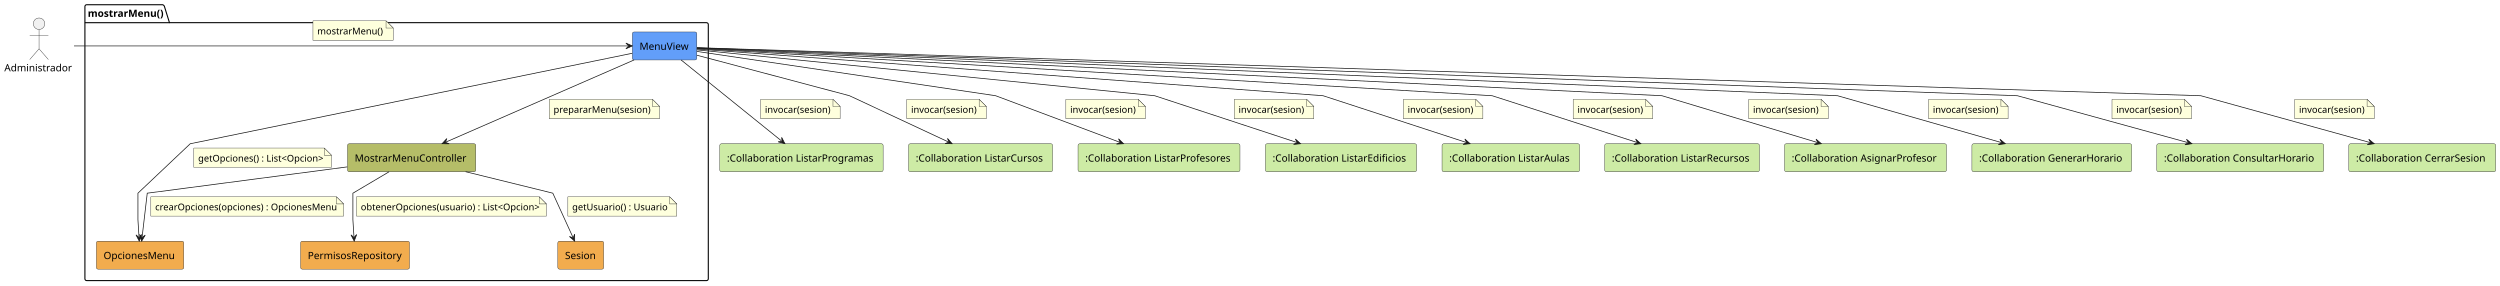
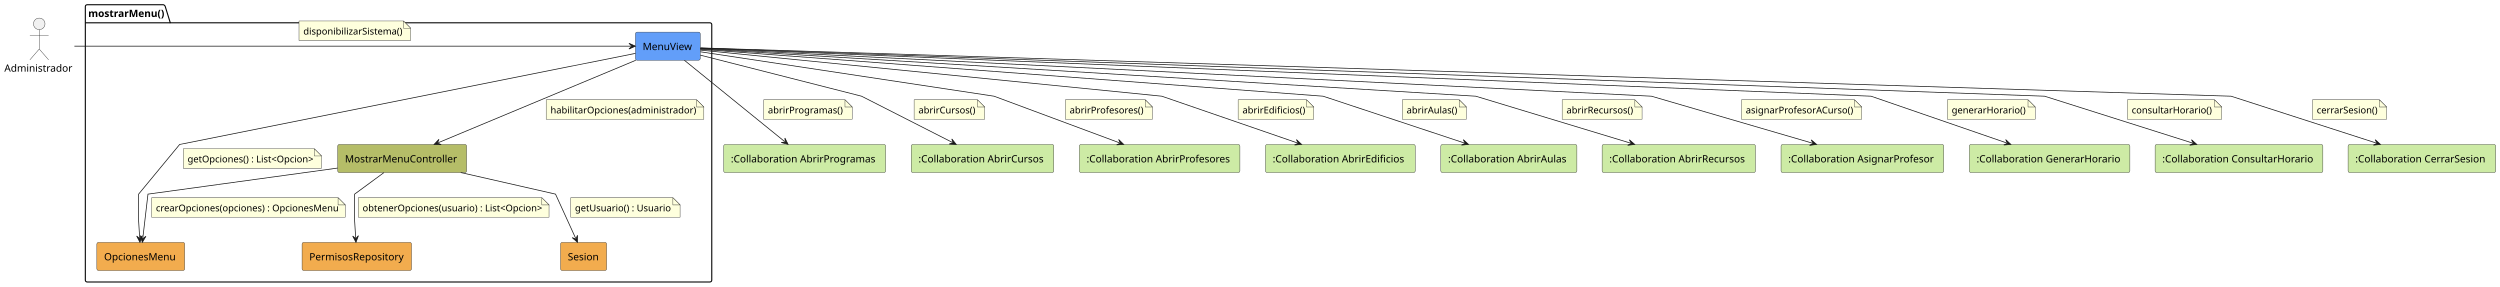
- <svg xmlns="http://www.w3.org/2000/svg" contentStyleType="text/css" height="398px" preserveAspectRatio="none" style="width:3489px;height:398px;background:#FFFFFF;" version="1.1" viewBox="0 0 3489 398" width="3489px" zoomAndPan="magnify">
+ <svg xmlns="http://www.w3.org/2000/svg" contentStyleType="text/css" height="398px" preserveAspectRatio="none" style="width:3472px;height:398px;background:#FFFFFF;" version="1.1" viewBox="0 0 3472 398" width="3472px" zoomAndPan="magnify">
  <defs />
  <g>
    <g id="cluster_mostrarMenu">
      <path d="M121,6.602 L227,6.602 A3.75,3.75 0 0 1 229.5,9.102 L236.5,31.67 L986,31.67 A2.5,2.5 0 0 1 988.5,34.17 L988.5,389.102 A2.5,2.5 0 0 1 986,391.602 L121,391.602 A2.5,2.5 0 0 1 118.5,389.102 L118.5,9.102 A2.5,2.5 0 0 1 121,6.602 " fill="none" style="stroke:#000000;stroke-width:1.5;" />
      <line style="stroke:#000000;stroke-width:1.5;" x1="118.5" x2="236.5" y1="31.67" y2="31.67" />
      <text fill="#000000" font-family="sans-serif" font-size="14" font-weight="bold" lengthAdjust="spacing" textLength="105" x="122.5" y="23.568">mostrarMenu()</text>
    </g>
    <g id="elem_MenuView">
      <rect fill="#629EF9" height="39.068" rx="2.5" ry="2.5" style="stroke:#181818;stroke-width:0.5;" width="90" x="882.5" y="44.602" />
      <text fill="#000000" font-family="sans-serif" font-size="14" lengthAdjust="spacing" textLength="70" x="892.5" y="69.568">MenuView</text>
    </g>
    <g id="elem_MostrarMenuController">
-       <rect fill="#B5BD68" height="39.068" rx="2.5" ry="2.5" style="stroke:#181818;stroke-width:0.5;" width="179" x="485" y="200.602" />
-       <text fill="#000000" font-family="sans-serif" font-size="14" lengthAdjust="spacing" textLength="159" x="495" y="225.568">MostrarMenuController</text>
+       <rect fill="#B5BD68" height="39.068" rx="2.5" ry="2.5" style="stroke:#181818;stroke-width:0.5;" width="179" x="469" y="200.602" />
+       <text fill="#000000" font-family="sans-serif" font-size="14" lengthAdjust="spacing" textLength="159" x="479" y="225.568">MostrarMenuController</text>
    </g>
    <g id="elem_PermisosRepository">
      <rect fill="#F2AC4E" height="39.068" rx="2.5" ry="2.5" style="stroke:#181818;stroke-width:0.5;" width="152" x="419.5" y="336.602" />
      <text fill="#000000" font-family="sans-serif" font-size="14" lengthAdjust="spacing" textLength="132" x="429.5" y="361.568">PermisosRepository</text>
    </g>
    <g id="elem_OpcionesMenu">
      <rect fill="#F2AC4E" height="39.068" rx="2.5" ry="2.5" style="stroke:#181818;stroke-width:0.5;" width="122" x="134.5" y="336.602" />
      <text fill="#000000" font-family="sans-serif" font-size="14" lengthAdjust="spacing" textLength="102" x="144.5" y="361.568">OpcionesMenu</text>
    </g>
    <g id="elem_Sesion">
      <rect fill="#F2AC4E" height="39.068" rx="2.5" ry="2.5" style="stroke:#181818;stroke-width:0.5;" width="64" x="778.5" y="336.602" />
      <text fill="#000000" font-family="sans-serif" font-size="14" lengthAdjust="spacing" textLength="44" x="788.5" y="361.568">Sesion</text>
    </g>
    <g id="elem_Administrador">
      <ellipse cx="54.5" cy="33.102" fill="#F1F1F1" rx="8" ry="8" style="stroke:#181818;stroke-width:0.5;" />
      <path d="M54.5,41.102 L54.5,68.102 M41.5,49.102 L67.5,49.102 M54.5,68.102 L41.5,83.102 M54.5,68.102 L67.5,83.102 " fill="none" style="stroke:#181818;stroke-width:0.5;" />
      <text fill="#000000" font-family="sans-serif" font-size="14" lengthAdjust="spacing" textLength="97" x="6" y="99.568">Administrador</text>
    </g>
-     <g id="elem_ListarProgramas">
-       <rect fill="#CDEBA5" height="39.068" rx="2.5" ry="2.5" style="stroke:#181818;stroke-width:0.5;" width="228" x="1004.5" y="200.602" />
-       <text fill="#000000" font-family="sans-serif" font-size="14" lengthAdjust="spacing" textLength="208" x="1014.5" y="225.568">:Collaboration ListarProgramas</text>
+     <g id="elem_AbrirProgramas">
+       <rect fill="#CDEBA5" height="39.068" rx="2.5" ry="2.5" style="stroke:#181818;stroke-width:0.5;" width="225" x="1005" y="200.602" />
+       <text fill="#000000" font-family="sans-serif" font-size="14" lengthAdjust="spacing" textLength="205" x="1015" y="225.568">:Collaboration AbrirProgramas</text>
    </g>
-     <g id="elem_ListarCursos">
-       <rect fill="#CDEBA5" height="39.068" rx="2.5" ry="2.5" style="stroke:#181818;stroke-width:0.5;" width="201" x="1268" y="200.602" />
-       <text fill="#000000" font-family="sans-serif" font-size="14" lengthAdjust="spacing" textLength="181" x="1278" y="225.568">:Collaboration ListarCursos</text>
+     <g id="elem_AbrirCursos">
+       <rect fill="#CDEBA5" height="39.068" rx="2.5" ry="2.5" style="stroke:#181818;stroke-width:0.5;" width="198" x="1265.5" y="200.602" />
+       <text fill="#000000" font-family="sans-serif" font-size="14" lengthAdjust="spacing" textLength="178" x="1275.5" y="225.568">:Collaboration AbrirCursos</text>
    </g>
-     <g id="elem_ListarProfesores">
-       <rect fill="#CDEBA5" height="39.068" rx="2.5" ry="2.5" style="stroke:#181818;stroke-width:0.5;" width="226" x="1504.5" y="200.602" />
-       <text fill="#000000" font-family="sans-serif" font-size="14" lengthAdjust="spacing" textLength="206" x="1514.5" y="225.568">:Collaboration ListarProfesores</text>
+     <g id="elem_AbrirProfesores">
+       <rect fill="#CDEBA5" height="39.068" rx="2.5" ry="2.5" style="stroke:#181818;stroke-width:0.5;" width="223" x="1499" y="200.602" />
+       <text fill="#000000" font-family="sans-serif" font-size="14" lengthAdjust="spacing" textLength="203" x="1509" y="225.568">:Collaboration AbrirProfesores</text>
    </g>
-     <g id="elem_ListarEdificios">
-       <rect fill="#CDEBA5" height="39.068" rx="2.5" ry="2.5" style="stroke:#181818;stroke-width:0.5;" width="211" x="1766" y="200.602" />
-       <text fill="#000000" font-family="sans-serif" font-size="14" lengthAdjust="spacing" textLength="191" x="1776" y="225.568">:Collaboration ListarEdificios</text>
+     <g id="elem_AbrirEdificios">
+       <rect fill="#CDEBA5" height="39.068" rx="2.5" ry="2.5" style="stroke:#181818;stroke-width:0.5;" width="208" x="1757.5" y="200.602" />
+       <text fill="#000000" font-family="sans-serif" font-size="14" lengthAdjust="spacing" textLength="188" x="1767.5" y="225.568">:Collaboration AbrirEdificios</text>
    </g>
-     <g id="elem_ListarAulas">
-       <rect fill="#CDEBA5" height="39.068" rx="2.5" ry="2.5" style="stroke:#181818;stroke-width:0.5;" width="192" x="2012.5" y="200.602" />
-       <text fill="#000000" font-family="sans-serif" font-size="14" lengthAdjust="spacing" textLength="172" x="2022.5" y="225.568">:Collaboration ListarAulas</text>
+     <g id="elem_AbrirAulas">
+       <rect fill="#CDEBA5" height="39.068" rx="2.5" ry="2.5" style="stroke:#181818;stroke-width:0.5;" width="189" x="2001" y="200.602" />
+       <text fill="#000000" font-family="sans-serif" font-size="14" lengthAdjust="spacing" textLength="169" x="2011" y="225.568">:Collaboration AbrirAulas</text>
    </g>
-     <g id="elem_ListarRecursos">
-       <rect fill="#CDEBA5" height="39.068" rx="2.5" ry="2.5" style="stroke:#181818;stroke-width:0.5;" width="216" x="2239.5" y="200.602" />
-       <text fill="#000000" font-family="sans-serif" font-size="14" lengthAdjust="spacing" textLength="196" x="2249.5" y="225.568">:Collaboration ListarRecursos</text>
+     <g id="elem_AbrirRecursos">
+       <rect fill="#CDEBA5" height="39.068" rx="2.5" ry="2.5" style="stroke:#181818;stroke-width:0.5;" width="213" x="2225" y="200.602" />
+       <text fill="#000000" font-family="sans-serif" font-size="14" lengthAdjust="spacing" textLength="193" x="2235" y="225.568">:Collaboration AbrirRecursos</text>
    </g>
    <g id="elem_AsignarProfesor">
-       <rect fill="#CDEBA5" height="39.068" rx="2.5" ry="2.5" style="stroke:#181818;stroke-width:0.5;" width="226" x="2490.5" y="200.602" />
-       <text fill="#000000" font-family="sans-serif" font-size="14" lengthAdjust="spacing" textLength="206" x="2500.5" y="225.568">:Collaboration AsignarProfesor</text>
+       <rect fill="#CDEBA5" height="39.068" rx="2.5" ry="2.5" style="stroke:#181818;stroke-width:0.5;" width="226" x="2473.5" y="200.602" />
+       <text fill="#000000" font-family="sans-serif" font-size="14" lengthAdjust="spacing" textLength="206" x="2483.5" y="225.568">:Collaboration AsignarProfesor</text>
    </g>
    <g id="elem_GenerarHorario">
-       <rect fill="#CDEBA5" height="39.068" rx="2.5" ry="2.5" style="stroke:#181818;stroke-width:0.5;" width="223" x="2752" y="200.602" />
-       <text fill="#000000" font-family="sans-serif" font-size="14" lengthAdjust="spacing" textLength="203" x="2762" y="225.568">:Collaboration GenerarHorario</text>
+       <rect fill="#CDEBA5" height="39.068" rx="2.5" ry="2.5" style="stroke:#181818;stroke-width:0.5;" width="223" x="2735" y="200.602" />
+       <text fill="#000000" font-family="sans-serif" font-size="14" lengthAdjust="spacing" textLength="203" x="2745" y="225.568">:Collaboration GenerarHorario</text>
    </g>
    <g id="elem_ConsultarHorario">
-       <rect fill="#CDEBA5" height="39.068" rx="2.5" ry="2.5" style="stroke:#181818;stroke-width:0.5;" width="233" x="3010" y="200.602" />
-       <text fill="#000000" font-family="sans-serif" font-size="14" lengthAdjust="spacing" textLength="213" x="3020" y="225.568">:Collaboration ConsultarHorario</text>
+       <rect fill="#CDEBA5" height="39.068" rx="2.5" ry="2.5" style="stroke:#181818;stroke-width:0.5;" width="233" x="2993" y="200.602" />
+       <text fill="#000000" font-family="sans-serif" font-size="14" lengthAdjust="spacing" textLength="213" x="3003" y="225.568">:Collaboration ConsultarHorario</text>
    </g>
    <g id="elem_CerrarSesion">
-       <rect fill="#CDEBA5" height="39.068" rx="2.5" ry="2.5" style="stroke:#181818;stroke-width:0.5;" width="205" x="3278" y="200.602" />
-       <text fill="#000000" font-family="sans-serif" font-size="14" lengthAdjust="spacing" textLength="185" x="3288" y="225.568">:Collaboration CerrarSesion</text>
+       <rect fill="#CDEBA5" height="39.068" rx="2.5" ry="2.5" style="stroke:#181818;stroke-width:0.5;" width="205" x="3261" y="200.602" />
+       <text fill="#000000" font-family="sans-serif" font-size="14" lengthAdjust="spacing" textLength="185" x="3271" y="225.568">:Collaboration CerrarSesion</text>
    </g>
    <g id="link_Administrador_MenuView">
      <path d="M103.31,64.102 C257.62,64.102 727.55,64.102 876.47,64.102 " fill="none" id="Administrador-to-MenuView" style="stroke:#181818;stroke-width:1.0;" />
      <polygon fill="#181818" points="882.47,64.102,873.47,60.102,877.47,64.102,873.47,68.102,882.47,64.102" style="stroke:#181818;stroke-width:1.0;" />
-       <path d="M436.75,29.102 L436.75,56.102 L548.75,56.102 L548.75,39.102 L538.75,29.102 L436.75,29.102 " fill="#FEFFDD" style="stroke:#181818;stroke-width:0.5;" />
-       <path d="M538.75,29.102 L538.75,39.102 L548.75,39.102 L538.75,29.102 " fill="#FEFFDD" style="stroke:#181818;stroke-width:0.5;" />
-       <text fill="#000000" font-family="sans-serif" font-size="13" lengthAdjust="spacing" textLength="91" x="442.75" y="47.999">mostrarMenu()</text>
+       <path d="M415.25,29.102 L415.25,56.102 L570.25,56.102 L570.25,39.102 L560.25,29.102 L415.25,29.102 " fill="#FEFFDD" style="stroke:#181818;stroke-width:0.5;" />
+       <path d="M560.25,29.102 L560.25,39.102 L570.25,39.102 L560.25,29.102 " fill="#FEFFDD" style="stroke:#181818;stroke-width:0.5;" />
+       <text fill="#000000" font-family="sans-serif" font-size="13" lengthAdjust="spacing" textLength="134" x="421.25" y="47.999">disponibilizarSistema()</text>
    </g>
    <g id="link_MenuView_MostrarMenuController">
-       <path d="M884.92,83.682 C816.98,113.322 690.319,168.572 622.459,198.182 " fill="none" id="MenuView-to-MostrarMenuController" style="stroke:#181818;stroke-width:1.0;" />
-       <polygon fill="#181818" points="616.96,200.582,626.809,200.649,621.543,198.582,623.609,193.316,616.96,200.582" style="stroke:#181818;stroke-width:1.0;" />
-       <path d="M766.5,138.602 L766.5,165.602 L920.5,165.602 L920.5,148.602 L910.5,138.602 L766.5,138.602 " fill="#FEFFDD" style="stroke:#181818;stroke-width:0.5;" />
-       <path d="M910.5,138.602 L910.5,148.602 L920.5,148.602 L910.5,138.602 " fill="#FEFFDD" style="stroke:#181818;stroke-width:0.5;" />
-       <text fill="#000000" font-family="sans-serif" font-size="13" lengthAdjust="spacing" textLength="133" x="772.5" y="157.499">prepararMenu(sesion)</text>
+       <path d="M882.99,83.682 C811.97,113.322 679.357,168.661 608.417,198.271 " fill="none" id="MenuView-to-MostrarMenuController" style="stroke:#181818;stroke-width:1.0;" />
+       <polygon fill="#181818" points="602.88,200.582,612.726,200.807,607.494,198.656,609.645,193.424,602.88,200.582" style="stroke:#181818;stroke-width:1.0;" />
+       <path d="M758.5,138.602 L758.5,165.602 L977.5,165.602 L977.5,148.602 L967.5,138.602 L758.5,138.602 " fill="#FEFFDD" style="stroke:#181818;stroke-width:0.5;" />
+       <path d="M967.5,138.602 L967.5,148.602 L977.5,148.602 L967.5,138.602 " fill="#FEFFDD" style="stroke:#181818;stroke-width:0.5;" />
+       <text fill="#000000" font-family="sans-serif" font-size="13" lengthAdjust="spacing" textLength="198" x="764.5" y="157.499">habilitarOpciones(administrador)</text>
    </g>
    <g id="link_MostrarMenuController_Sesion">
-       <path d="M649.82,239.642 C705.43,253.342 771.5,269.602 771.5,269.602 C771.5,269.602 788.08,305.943 799.55,331.093 " fill="none" id="MostrarMenuController-to-Sesion" style="stroke:#181818;stroke-width:1.0;" />
+       <path d="M639.94,239.642 C700.07,253.342 771.5,269.602 771.5,269.602 C771.5,269.602 788.08,305.943 799.55,331.093 " fill="none" id="MostrarMenuController-to-Sesion" style="stroke:#181818;stroke-width:1.0;" />
      <polygon fill="#181818" points="802.04,336.552,801.945,326.704,799.965,332.003,794.666,330.023,802.04,336.552" style="stroke:#181818;stroke-width:1.0;" />
      <path d="M792.5,274.602 L792.5,301.602 L944.5,301.602 L944.5,284.602 L934.5,274.602 L792.5,274.602 " fill="#FEFFDD" style="stroke:#181818;stroke-width:0.5;" />
      <path d="M934.5,274.602 L934.5,284.602 L944.5,284.602 L934.5,274.602 " fill="#FEFFDD" style="stroke:#181818;stroke-width:0.5;" />
      <text fill="#000000" font-family="sans-serif" font-size="13" lengthAdjust="spacing" textLength="131" x="798.5" y="293.499">getUsuario() : Usuario</text>
    </g>
    <g id="link_MostrarMenuController_PermisosRepository">
-       <path d="M543.03,239.712 C519.91,253.392 492.5,269.602 492.5,269.602 C492.5,269.602 492.5,306.602 492.5,306.602 C492.5,306.602 493.128,316.824 493.978,330.503 " fill="none" id="MostrarMenuController-to-PermisosRepository" style="stroke:#181818;stroke-width:1.0;" />
+       <path d="M533.17,239.712 C514.56,253.392 492.5,269.602 492.5,269.602 C492.5,269.602 492.5,306.602 492.5,306.602 C492.5,306.602 493.128,316.824 493.978,330.503 " fill="none" id="MostrarMenuController-to-PermisosRepository" style="stroke:#181818;stroke-width:1.0;" />
      <polygon fill="#181818" points="494.35,336.492,497.784,327.261,494.04,331.502,489.8,327.757,494.35,336.492" style="stroke:#181818;stroke-width:1.0;" />
      <path d="M497.5,274.602 L497.5,301.602 L762.5,301.602 L762.5,284.602 L752.5,274.602 L497.5,274.602 " fill="#FEFFDD" style="stroke:#181818;stroke-width:0.5;" />
      <path d="M752.5,274.602 L752.5,284.602 L762.5,284.602 L752.5,274.602 " fill="#FEFFDD" style="stroke:#181818;stroke-width:0.5;" />
      <text fill="#000000" font-family="sans-serif" font-size="13" lengthAdjust="spacing" textLength="244" x="503.5" y="293.499">obtenerOpciones(usuario) : List&lt;Opcion&gt;</text>
    </g>
    <g id="link_MostrarMenuController_OpcionesMenu">
-       <path d="M484.7,232.902 C375.48,247.262 205.5,269.602 205.5,269.602 C205.5,269.602 201.307,305.443 198.367,330.593 " fill="none" id="MostrarMenuController-to-OpcionesMenu" style="stroke:#181818;stroke-width:1.0;" />
+       <path d="M468.97,233.402 C364.39,247.772 205.5,269.602 205.5,269.602 C205.5,269.602 201.307,305.443 198.367,330.593 " fill="none" id="MostrarMenuController-to-OpcionesMenu" style="stroke:#181818;stroke-width:1.0;" />
      <polygon fill="#181818" points="197.67,336.552,202.688,328.077,198.25,331.586,194.742,327.148,197.67,336.552" style="stroke:#181818;stroke-width:1.0;" />
      <path d="M210.5,274.602 L210.5,301.602 L479.5,301.602 L479.5,284.602 L469.5,274.602 L210.5,274.602 " fill="#FEFFDD" style="stroke:#181818;stroke-width:0.5;" />
      <path d="M469.5,274.602 L469.5,284.602 L479.5,284.602 L469.5,274.602 " fill="#FEFFDD" style="stroke:#181818;stroke-width:0.5;" />
      <text fill="#000000" font-family="sans-serif" font-size="13" lengthAdjust="spacing" textLength="248" x="216.5" y="293.499">crearOpciones(opciones) : OpcionesMenu</text>
    </g>
    <g id="link_MenuView_OpcionesMenu">
-       <path d="M882.26,74.362 C732.98,104.922 265.5,200.602 265.5,200.602 C265.5,200.602 192.5,269.602 192.5,269.602 C192.5,269.602 192.5,306.602 192.5,306.602 C192.5,306.602 193.128,316.824 193.978,330.503 " fill="none" id="MenuView-to-OpcionesMenu" style="stroke:#181818;stroke-width:1.0;" />
+       <path d="M882.49,74.102 C731.06,104.362 249.5,200.602 249.5,200.602 C249.5,200.602 192.5,269.602 192.5,269.602 C192.5,269.602 192.5,306.602 192.5,306.602 C192.5,306.602 193.128,316.824 193.978,330.503 " fill="none" id="MenuView-to-OpcionesMenu" style="stroke:#181818;stroke-width:1.0;" />
      <polygon fill="#181818" points="194.35,336.492,197.784,327.261,194.04,331.502,189.8,327.757,194.35,336.492" style="stroke:#181818;stroke-width:1.0;" />
-       <path d="M270.5,206.602 L270.5,233.602 L462.5,233.602 L462.5,216.602 L452.5,206.602 L270.5,206.602 " fill="#FEFFDD" style="stroke:#181818;stroke-width:0.5;" />
-       <path d="M452.5,206.602 L452.5,216.602 L462.5,216.602 L452.5,206.602 " fill="#FEFFDD" style="stroke:#181818;stroke-width:0.5;" />
-       <text fill="#000000" font-family="sans-serif" font-size="13" lengthAdjust="spacing" textLength="171" x="276.5" y="225.499">getOpciones() : List&lt;Opcion&gt;</text>
+       <path d="M254.5,206.602 L254.5,233.602 L446.5,233.602 L446.5,216.602 L436.5,206.602 L254.5,206.602 " fill="#FEFFDD" style="stroke:#181818;stroke-width:0.5;" />
+       <path d="M436.5,206.602 L436.5,216.602 L446.5,216.602 L436.5,206.602 " fill="#FEFFDD" style="stroke:#181818;stroke-width:0.5;" />
+       <text fill="#000000" font-family="sans-serif" font-size="13" lengthAdjust="spacing" textLength="171" x="260.5" y="225.499">getOpciones() : List&lt;Opcion&gt;</text>
    </g>
-     <g id="link_MenuView_ListarProgramas">
-       <path d="M950.54,83.682 C987.25,113.282 1053.949,167.056 1090.709,196.696 " fill="none" id="MenuView-to-ListarProgramas" style="stroke:#181818;stroke-width:1.0;" />
-       <polygon fill="#181818" points="1095.38,200.462,1090.884,191.699,1091.488,197.324,1085.863,197.927,1095.38,200.462" style="stroke:#181818;stroke-width:1.0;" />
-       <path d="M1061.5,138.602 L1061.5,165.602 L1172.5,165.602 L1172.5,148.602 L1162.5,138.602 L1061.5,138.602 " fill="#FEFFDD" style="stroke:#181818;stroke-width:0.5;" />
-       <path d="M1162.5,138.602 L1162.5,148.602 L1172.5,148.602 L1162.5,138.602 " fill="#FEFFDD" style="stroke:#181818;stroke-width:0.5;" />
-       <text fill="#000000" font-family="sans-serif" font-size="13" lengthAdjust="spacing" textLength="90" x="1067.5" y="157.499">invocar(sesion)</text>
+     <g id="link_MenuView_AbrirProgramas">
+       <path d="M950.42,83.682 C986.94,113.282 1053.269,167.044 1089.839,196.684 " fill="none" id="MenuView-to-AbrirProgramas" style="stroke:#181818;stroke-width:1.0;" />
+       <polygon fill="#181818" points="1094.5,200.462,1090.027,191.688,1090.616,197.314,1084.989,197.903,1094.5,200.462" style="stroke:#181818;stroke-width:1.0;" />
+       <path d="M1060.5,138.602 L1060.5,165.602 L1183.5,165.602 L1183.5,148.602 L1173.5,138.602 L1060.5,138.602 " fill="#FEFFDD" style="stroke:#181818;stroke-width:0.5;" />
+       <path d="M1173.5,138.602 L1173.5,148.602 L1183.5,148.602 L1173.5,138.602 " fill="#FEFFDD" style="stroke:#181818;stroke-width:0.5;" />
+       <text fill="#000000" font-family="sans-serif" font-size="13" lengthAdjust="spacing" textLength="102" x="1066.5" y="157.499">abrirProgramas()</text>
    </g>
-     <g id="link_MenuView_ListarCursos">
-       <path d="M972.74,77.112 C1046.73,96.762 1185.5,133.602 1185.5,133.602 C1185.5,133.602 1269.534,172.862 1323.354,198.012 " fill="none" id="MenuView-to-ListarCursos" style="stroke:#181818;stroke-width:1.0;" />
-       <polygon fill="#181818" points="1328.79,200.552,1322.33,193.118,1324.26,198.435,1318.943,200.366,1328.79,200.552" style="stroke:#181818;stroke-width:1.0;" />
-       <path d="M1265.5,138.602 L1265.5,165.602 L1376.5,165.602 L1376.5,148.602 L1366.5,138.602 L1265.5,138.602 " fill="#FEFFDD" style="stroke:#181818;stroke-width:0.5;" />
-       <path d="M1366.5,138.602 L1366.5,148.602 L1376.5,148.602 L1366.5,138.602 " fill="#FEFFDD" style="stroke:#181818;stroke-width:0.5;" />
-       <text fill="#000000" font-family="sans-serif" font-size="13" lengthAdjust="spacing" textLength="90" x="1271.5" y="157.499">invocar(sesion)</text>
+     <g id="link_MenuView_AbrirCursos">
+       <path d="M972.52,76.572 C1049.1,96.072 1196.5,133.602 1196.5,133.602 C1196.5,133.602 1273.293,172.68 1322.703,197.83 " fill="none" id="MenuView-to-AbrirCursos" style="stroke:#181818;stroke-width:1.0;" />
+       <polygon fill="#181818" points="1328.05,200.552,1321.844,192.905,1323.594,198.284,1318.215,200.034,1328.05,200.552" style="stroke:#181818;stroke-width:1.0;" />
+       <path d="M1269.5,138.602 L1269.5,165.602 L1367.5,165.602 L1367.5,148.602 L1357.5,138.602 L1269.5,138.602 " fill="#FEFFDD" style="stroke:#181818;stroke-width:0.5;" />
+       <path d="M1357.5,138.602 L1357.5,148.602 L1367.5,148.602 L1357.5,138.602 " fill="#FEFFDD" style="stroke:#181818;stroke-width:0.5;" />
+       <text fill="#000000" font-family="sans-serif" font-size="13" lengthAdjust="spacing" textLength="77" x="1275.5" y="157.499">abrirCursos()</text>
    </g>
-     <g id="link_MenuView_ListarProfesores">
-       <path d="M972.64,71.792 C1088.89,89.032 1389.5,133.602 1389.5,133.602 C1389.5,133.602 1495.352,173.295 1562.412,198.445 " fill="none" id="MenuView-to-ListarProfesores" style="stroke:#181818;stroke-width:1.0;" />
-       <polygon fill="#181818" points="1568.03,200.552,1561.008,193.646,1563.348,198.796,1558.198,201.137,1568.03,200.552" style="stroke:#181818;stroke-width:1.0;" />
-       <path d="M1487.5,138.602 L1487.5,165.602 L1598.5,165.602 L1598.5,148.602 L1588.5,138.602 L1487.5,138.602 " fill="#FEFFDD" style="stroke:#181818;stroke-width:0.5;" />
-       <path d="M1588.5,138.602 L1588.5,148.602 L1598.5,148.602 L1588.5,138.602 " fill="#FEFFDD" style="stroke:#181818;stroke-width:0.5;" />
-       <text fill="#000000" font-family="sans-serif" font-size="13" lengthAdjust="spacing" textLength="90" x="1493.5" y="157.499">invocar(sesion)</text>
+     <g id="link_MenuView_AbrirProfesores">
+       <path d="M972.59,71.922 C1087.17,89.242 1380.5,133.602 1380.5,133.602 C1380.5,133.602 1487.326,173.311 1554.966,198.461 " fill="none" id="MenuView-to-AbrirProfesores" style="stroke:#181818;stroke-width:1.0;" />
+       <polygon fill="#181818" points="1560.59,200.552,1553.548,193.666,1555.903,198.809,1550.76,201.165,1560.59,200.552" style="stroke:#181818;stroke-width:1.0;" />
+       <path d="M1479.5,138.602 L1479.5,165.602 L1600.5,165.602 L1600.5,148.602 L1590.5,138.602 L1479.5,138.602 " fill="#FEFFDD" style="stroke:#181818;stroke-width:0.5;" />
+       <path d="M1590.5,138.602 L1590.5,148.602 L1600.5,148.602 L1590.5,138.602 " fill="#FEFFDD" style="stroke:#181818;stroke-width:0.5;" />
+       <text fill="#000000" font-family="sans-serif" font-size="13" lengthAdjust="spacing" textLength="100" x="1485.5" y="157.499">abrirProfesores()</text>
    </g>
-     <g id="link_MenuView_ListarEdificios">
-       <path d="M972.64,69.622 C1125.11,84.892 1611.5,133.602 1611.5,133.602 C1611.5,133.602 1732.92,173.527 1809.38,198.677 " fill="none" id="MenuView-to-ListarEdificios" style="stroke:#181818;stroke-width:1.0;" />
-       <polygon fill="#181818" points="1815.08,200.552,1807.781,193.94,1810.33,198.99,1805.281,201.54,1815.08,200.552" style="stroke:#181818;stroke-width:1.0;" />
-       <path d="M1722.5,138.602 L1722.5,165.602 L1833.5,165.602 L1833.5,148.602 L1823.5,138.602 L1722.5,138.602 " fill="#FEFFDD" style="stroke:#181818;stroke-width:0.5;" />
-       <path d="M1823.5,138.602 L1823.5,148.602 L1833.5,148.602 L1823.5,138.602 " fill="#FEFFDD" style="stroke:#181818;stroke-width:0.5;" />
-       <text fill="#000000" font-family="sans-serif" font-size="13" lengthAdjust="spacing" textLength="90" x="1728.5" y="157.499">invocar(sesion)</text>
+     <g id="link_MenuView_AbrirEdificios">
+       <path d="M972.51,69.592 C1125.13,84.832 1613.5,133.602 1613.5,133.602 C1613.5,133.602 1729.078,173.446 1802.018,198.596 " fill="none" id="MenuView-to-AbrirEdificios" style="stroke:#181818;stroke-width:1.0;" />
+       <polygon fill="#181818" points="1807.69,200.552,1800.486,193.837,1802.963,198.922,1797.878,201.4,1807.69,200.552" style="stroke:#181818;stroke-width:1.0;" />
+       <path d="M1719.5,138.602 L1719.5,165.602 L1824.5,165.602 L1824.5,148.602 L1814.5,138.602 L1719.5,138.602 " fill="#FEFFDD" style="stroke:#181818;stroke-width:0.5;" />
+       <path d="M1814.5,138.602 L1814.5,148.602 L1824.5,148.602 L1814.5,138.602 " fill="#FEFFDD" style="stroke:#181818;stroke-width:0.5;" />
+       <text fill="#000000" font-family="sans-serif" font-size="13" lengthAdjust="spacing" textLength="84" x="1725.5" y="157.499">abrirEdificios()</text>
    </g>
-     <g id="link_MenuView_ListarAulas">
-       <path d="M972.76,68.472 C1157.73,82.262 1846.5,133.602 1846.5,133.602 C1846.5,133.602 1968.886,173.54 2045.946,198.69 " fill="none" id="MenuView-to-ListarAulas" style="stroke:#181818;stroke-width:1.0;" />
-       <polygon fill="#181818" points="2051.65,200.552,2044.335,193.957,2046.897,199.001,2041.853,201.562,2051.65,200.552" style="stroke:#181818;stroke-width:1.0;" />
-       <path d="M1958.5,138.602 L1958.5,165.602 L2069.5,165.602 L2069.5,148.602 L2059.5,138.602 L1958.5,138.602 " fill="#FEFFDD" style="stroke:#181818;stroke-width:0.5;" />
-       <path d="M2059.5,138.602 L2059.5,148.602 L2069.5,148.602 L2059.5,138.602 " fill="#FEFFDD" style="stroke:#181818;stroke-width:0.5;" />
-       <text fill="#000000" font-family="sans-serif" font-size="13" lengthAdjust="spacing" textLength="90" x="1964.5" y="157.499">invocar(sesion)</text>
+     <g id="link_MenuView_AbrirAulas">
+       <path d="M972.63,68.502 C1156.25,82.322 1837.5,133.602 1837.5,133.602 C1837.5,133.602 1957.945,173.514 2033.825,198.664 " fill="none" id="MenuView-to-AbrirAulas" style="stroke:#181818;stroke-width:1.0;" />
+       <polygon fill="#181818" points="2039.52,200.552,2032.236,193.924,2034.774,198.979,2029.719,201.517,2039.52,200.552" style="stroke:#181818;stroke-width:1.0;" />
+       <path d="M1947.5,138.602 L1947.5,165.602 L2036.5,165.602 L2036.5,148.602 L2026.5,138.602 L1947.5,138.602 " fill="#FEFFDD" style="stroke:#181818;stroke-width:0.5;" />
+       <path d="M2026.5,138.602 L2026.5,148.602 L2036.5,148.602 L2026.5,138.602 " fill="#FEFFDD" style="stroke:#181818;stroke-width:0.5;" />
+       <text fill="#000000" font-family="sans-serif" font-size="13" lengthAdjust="spacing" textLength="68" x="1953.5" y="157.499">abrirAulas()</text>
    </g>
-     <g id="link_MenuView_ListarRecursos">
-       <path d="M972.78,67.792 C1186.32,80.452 2082.5,133.602 2082.5,133.602 C2082.5,133.602 2206.35,173.559 2284.29,198.709 " fill="none" id="MenuView-to-ListarRecursos" style="stroke:#181818;stroke-width:1.0;" />
-       <polygon fill="#181818" points="2290,200.552,2282.663,193.981,2285.242,199.017,2280.206,201.595,2290,200.552" style="stroke:#181818;stroke-width:1.0;" />
-       <path d="M2195.5,138.602 L2195.5,165.602 L2306.5,165.602 L2306.5,148.602 L2296.5,138.602 L2195.5,138.602 " fill="#FEFFDD" style="stroke:#181818;stroke-width:0.5;" />
-       <path d="M2296.5,138.602 L2296.5,148.602 L2306.5,148.602 L2296.5,138.602 " fill="#FEFFDD" style="stroke:#181818;stroke-width:0.5;" />
-       <text fill="#000000" font-family="sans-serif" font-size="13" lengthAdjust="spacing" textLength="90" x="2201.5" y="157.499">invocar(sesion)</text>
+     <g id="link_MenuView_AbrirRecursos">
+       <path d="M972.52,67.852 C1181.82,80.632 2049.5,133.602 2049.5,133.602 C2049.5,133.602 2181.628,173.661 2264.568,198.811 " fill="none" id="MenuView-to-AbrirRecursos" style="stroke:#181818;stroke-width:1.0;" />
+       <polygon fill="#181818" points="2270.31,200.552,2262.858,194.112,2265.525,199.101,2260.537,201.768,2270.31,200.552" style="stroke:#181818;stroke-width:1.0;" />
+       <path d="M2169.5,138.602 L2169.5,165.602 L2280.5,165.602 L2280.5,148.602 L2270.5,138.602 L2169.5,138.602 " fill="#FEFFDD" style="stroke:#181818;stroke-width:0.5;" />
+       <path d="M2270.5,138.602 L2270.5,148.602 L2280.5,148.602 L2270.5,138.602 " fill="#FEFFDD" style="stroke:#181818;stroke-width:0.5;" />
+       <text fill="#000000" font-family="sans-serif" font-size="13" lengthAdjust="spacing" textLength="90" x="2175.5" y="157.499">abrirRecursos()</text>
    </g>
    <g id="link_MenuView_AsignarProfesor">
-       <path d="M972.63,67.322 C1211.71,79.092 2319.5,133.602 2319.5,133.602 C2319.5,133.602 2452.605,173.672 2536.135,198.822 " fill="none" id="MenuView-to-AsignarProfesor" style="stroke:#181818;stroke-width:1.0;" />
-       <polygon fill="#181818" points="2541.88,200.552,2534.415,194.127,2537.092,199.111,2532.109,201.787,2541.88,200.552" style="stroke:#181818;stroke-width:1.0;" />
-       <path d="M2440.5,138.602 L2440.5,165.602 L2551.5,165.602 L2551.5,148.602 L2541.5,138.602 L2440.5,138.602 " fill="#FEFFDD" style="stroke:#181818;stroke-width:0.5;" />
-       <path d="M2541.5,138.602 L2541.5,148.602 L2551.5,148.602 L2541.5,138.602 " fill="#FEFFDD" style="stroke:#181818;stroke-width:0.5;" />
-       <text fill="#000000" font-family="sans-serif" font-size="13" lengthAdjust="spacing" textLength="90" x="2446.5" y="157.499">invocar(sesion)</text>
+       <path d="M972.56,67.362 C1208.78,79.212 2293.5,133.602 2293.5,133.602 C2293.5,133.602 2430.99,173.721 2517.16,198.871 " fill="none" id="MenuView-to-AsignarProfesor" style="stroke:#181818;stroke-width:1.0;" />
+       <polygon fill="#181818" points="2522.92,200.552,2515.401,194.191,2518.12,199.151,2513.16,201.87,2522.92,200.552" style="stroke:#181818;stroke-width:1.0;" />
+       <path d="M2418.5,138.602 L2418.5,165.602 L2585.5,165.602 L2585.5,148.602 L2575.5,138.602 L2418.5,138.602 " fill="#FEFFDD" style="stroke:#181818;stroke-width:0.5;" />
+       <path d="M2575.5,138.602 L2575.5,148.602 L2585.5,148.602 L2575.5,138.602 " fill="#FEFFDD" style="stroke:#181818;stroke-width:0.5;" />
+       <text fill="#000000" font-family="sans-serif" font-size="13" lengthAdjust="spacing" textLength="146" x="2424.5" y="157.499">asignarProfesorACurso()</text>
    </g>
    <g id="link_MenuView_GenerarHorario">
-       <path d="M972.56,66.992 C1235.94,78.012 2564.5,133.602 2564.5,133.602 C2564.5,133.602 2704.911,173.752 2792.851,198.902 " fill="none" id="MenuView-to-GenerarHorario" style="stroke:#181818;stroke-width:1.0;" />
-       <polygon fill="#181818" points="2798.62,200.552,2791.067,194.232,2793.813,199.177,2788.867,201.923,2798.62,200.552" style="stroke:#181818;stroke-width:1.0;" />
-       <path d="M2691.5,138.602 L2691.5,165.602 L2802.5,165.602 L2802.5,148.602 L2792.5,138.602 L2691.5,138.602 " fill="#FEFFDD" style="stroke:#181818;stroke-width:0.5;" />
-       <path d="M2792.5,138.602 L2792.5,148.602 L2802.5,148.602 L2792.5,138.602 " fill="#FEFFDD" style="stroke:#181818;stroke-width:0.5;" />
-       <text fill="#000000" font-family="sans-serif" font-size="13" lengthAdjust="spacing" textLength="90" x="2697.5" y="157.499">invocar(sesion)</text>
+       <path d="M972.63,66.952 C1239.4,77.892 2598.5,133.602 2598.5,133.602 C2598.5,133.602 2714.078,173.446 2787.018,198.596 " fill="none" id="MenuView-to-GenerarHorario" style="stroke:#181818;stroke-width:1.0;" />
+       <polygon fill="#181818" points="2792.69,200.552,2785.485,193.837,2787.963,198.922,2782.878,201.4,2792.69,200.552" style="stroke:#181818;stroke-width:1.0;" />
+       <path d="M2704.5,138.602 L2704.5,165.602 L2826.5,165.602 L2826.5,148.602 L2816.5,138.602 L2704.5,138.602 " fill="#FEFFDD" style="stroke:#181818;stroke-width:0.5;" />
+       <path d="M2816.5,138.602 L2816.5,148.602 L2826.5,148.602 L2816.5,138.602 " fill="#FEFFDD" style="stroke:#181818;stroke-width:0.5;" />
+       <text fill="#000000" font-family="sans-serif" font-size="13" lengthAdjust="spacing" textLength="101" x="2710.5" y="157.499">generarHorario()</text>
    </g>
    <g id="link_MenuView_ConsultarHorario">
-       <path d="M972.77,66.742 C1259.89,77.162 2815.5,133.602 2815.5,133.602 C2815.5,133.602 2961.765,173.811 3053.235,198.961 " fill="none" id="MenuView-to-ConsultarHorario" style="stroke:#181818;stroke-width:1.0;" />
-       <polygon fill="#181818" points="3059.02,200.552,3051.403,194.309,3054.199,199.226,3049.282,202.023,3059.02,200.552" style="stroke:#181818;stroke-width:1.0;" />
-       <path d="M2947.5,138.602 L2947.5,165.602 L3058.5,165.602 L3058.5,148.602 L3048.5,138.602 L2947.5,138.602 " fill="#FEFFDD" style="stroke:#181818;stroke-width:0.5;" />
-       <path d="M3048.5,138.602 L3048.5,148.602 L3058.5,148.602 L3048.5,138.602 " fill="#FEFFDD" style="stroke:#181818;stroke-width:0.5;" />
-       <text fill="#000000" font-family="sans-serif" font-size="13" lengthAdjust="spacing" textLength="90" x="2953.5" y="157.499">invocar(sesion)</text>
+       <path d="M972.88,66.732 C1262.42,77.102 2839.5,133.602 2839.5,133.602 C2839.5,133.602 2965.78,173.59 3045.19,198.74 " fill="none" id="MenuView-to-ConsultarHorario" style="stroke:#181818;stroke-width:1.0;" />
+       <polygon fill="#181818" points="3050.91,200.552,3043.538,194.021,3046.143,199.042,3041.122,201.648,3050.91,200.552" style="stroke:#181818;stroke-width:1.0;" />
+       <path d="M2954.5,138.602 L2954.5,165.602 L3085.5,165.602 L3085.5,148.602 L3075.5,138.602 L2954.5,138.602 " fill="#FEFFDD" style="stroke:#181818;stroke-width:0.5;" />
+       <path d="M3075.5,138.602 L3075.5,148.602 L3085.5,148.602 L3075.5,138.602 " fill="#FEFFDD" style="stroke:#181818;stroke-width:0.5;" />
+       <text fill="#000000" font-family="sans-serif" font-size="13" lengthAdjust="spacing" textLength="110" x="2960.5" y="157.499">consultarHorario()</text>
    </g>
    <g id="link_MenuView_CerrarSesion">
-       <path d="M972.78,66.552 C1282.08,76.432 3071.5,133.602 3071.5,133.602 C3071.5,133.602 3216.787,173.802 3307.667,198.952 " fill="none" id="MenuView-to-CerrarSesion" style="stroke:#181818;stroke-width:1.0;" />
-       <polygon fill="#181818" points="3313.45,200.552,3305.843,194.297,3308.631,199.218,3303.709,202.007,3313.45,200.552" style="stroke:#181818;stroke-width:1.0;" />
-       <path d="M3202.5,138.602 L3202.5,165.602 L3313.5,165.602 L3313.5,148.602 L3303.5,138.602 L3202.5,138.602 " fill="#FEFFDD" style="stroke:#181818;stroke-width:0.5;" />
-       <path d="M3303.5,138.602 L3303.5,148.602 L3313.5,148.602 L3303.5,138.602 " fill="#FEFFDD" style="stroke:#181818;stroke-width:0.5;" />
-       <text fill="#000000" font-family="sans-serif" font-size="13" lengthAdjust="spacing" textLength="90" x="3208.5" y="157.499">invocar(sesion)</text>
+       <path d="M972.84,66.532 C1284.61,76.372 3098.5,133.602 3098.5,133.602 C3098.5,133.602 3222.35,173.559 3300.29,198.709 " fill="none" id="MenuView-to-CerrarSesion" style="stroke:#181818;stroke-width:1.0;" />
+       <polygon fill="#181818" points="3306,200.552,3298.663,193.981,3301.242,199.017,3296.206,201.595,3306,200.552" style="stroke:#181818;stroke-width:1.0;" />
+       <path d="M3211.5,138.602 L3211.5,165.602 L3314.5,165.602 L3314.5,148.602 L3304.5,138.602 L3211.5,138.602 " fill="#FEFFDD" style="stroke:#181818;stroke-width:0.5;" />
+       <path d="M3304.5,138.602 L3304.5,148.602 L3314.5,148.602 L3304.5,138.602 " fill="#FEFFDD" style="stroke:#181818;stroke-width:0.5;" />
+       <text fill="#000000" font-family="sans-serif" font-size="13" lengthAdjust="spacing" textLength="82" x="3217.5" y="157.499">cerrarSesion()</text>
    </g>
  </g>
</svg>
